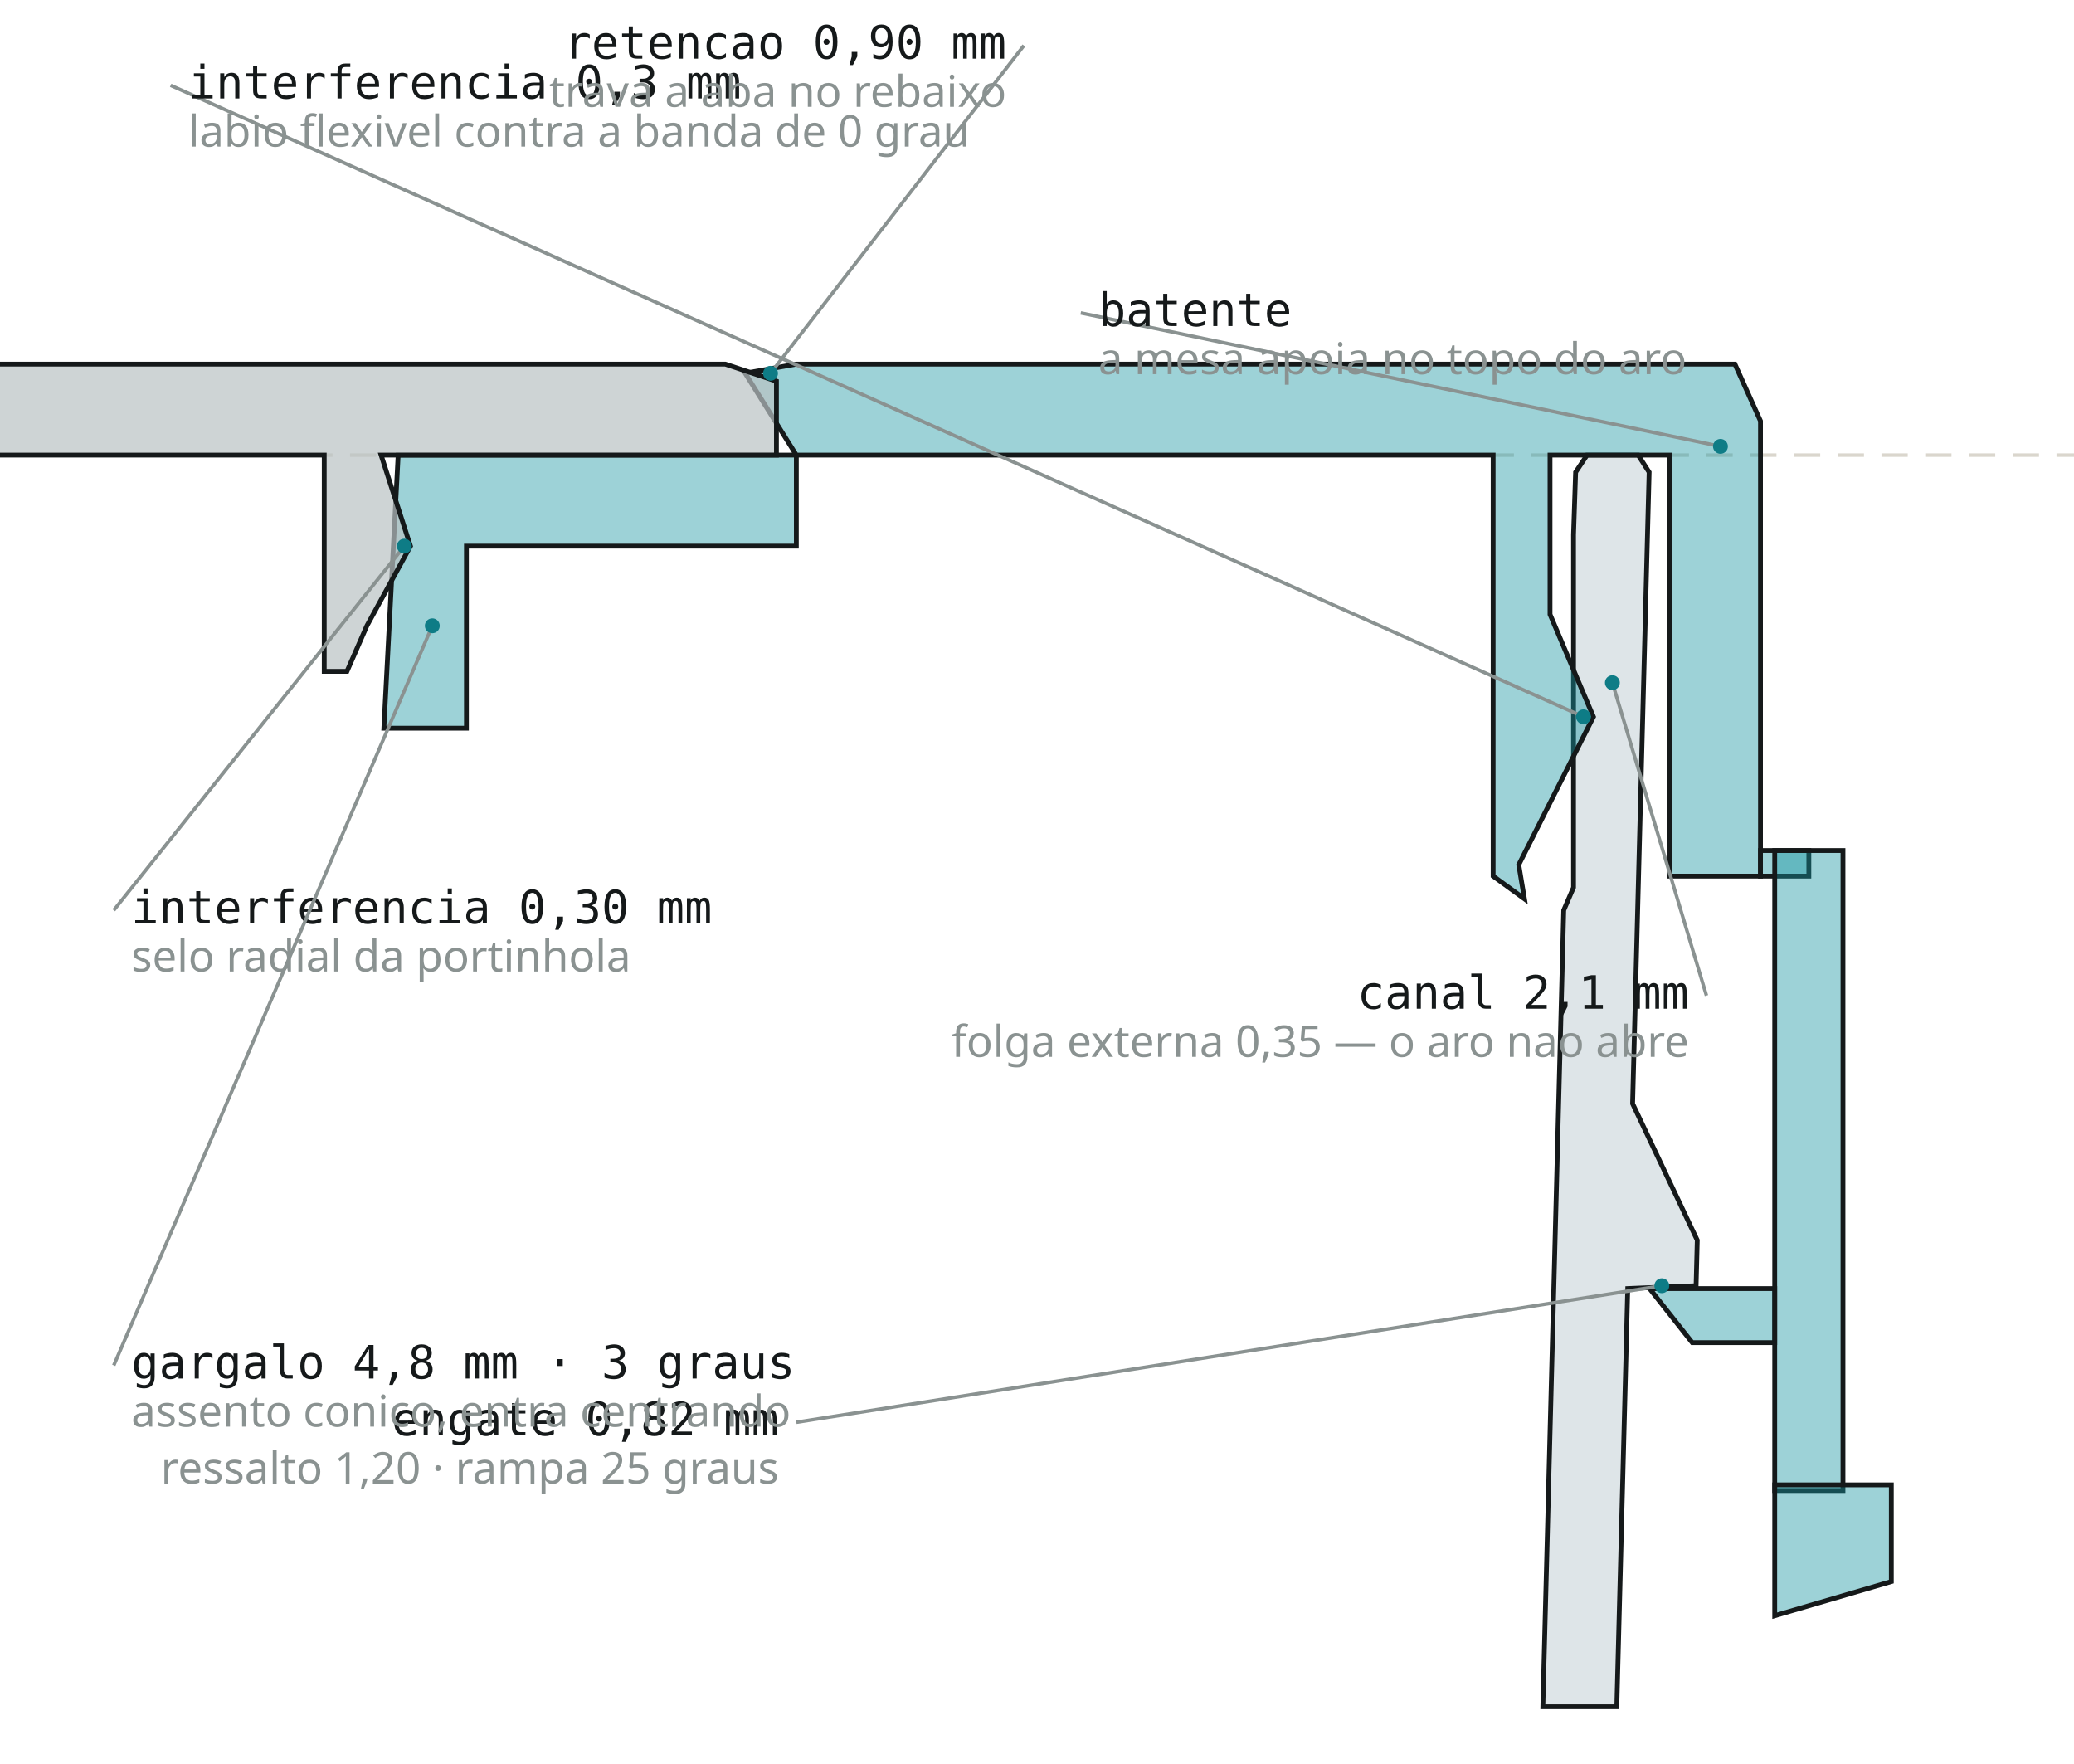
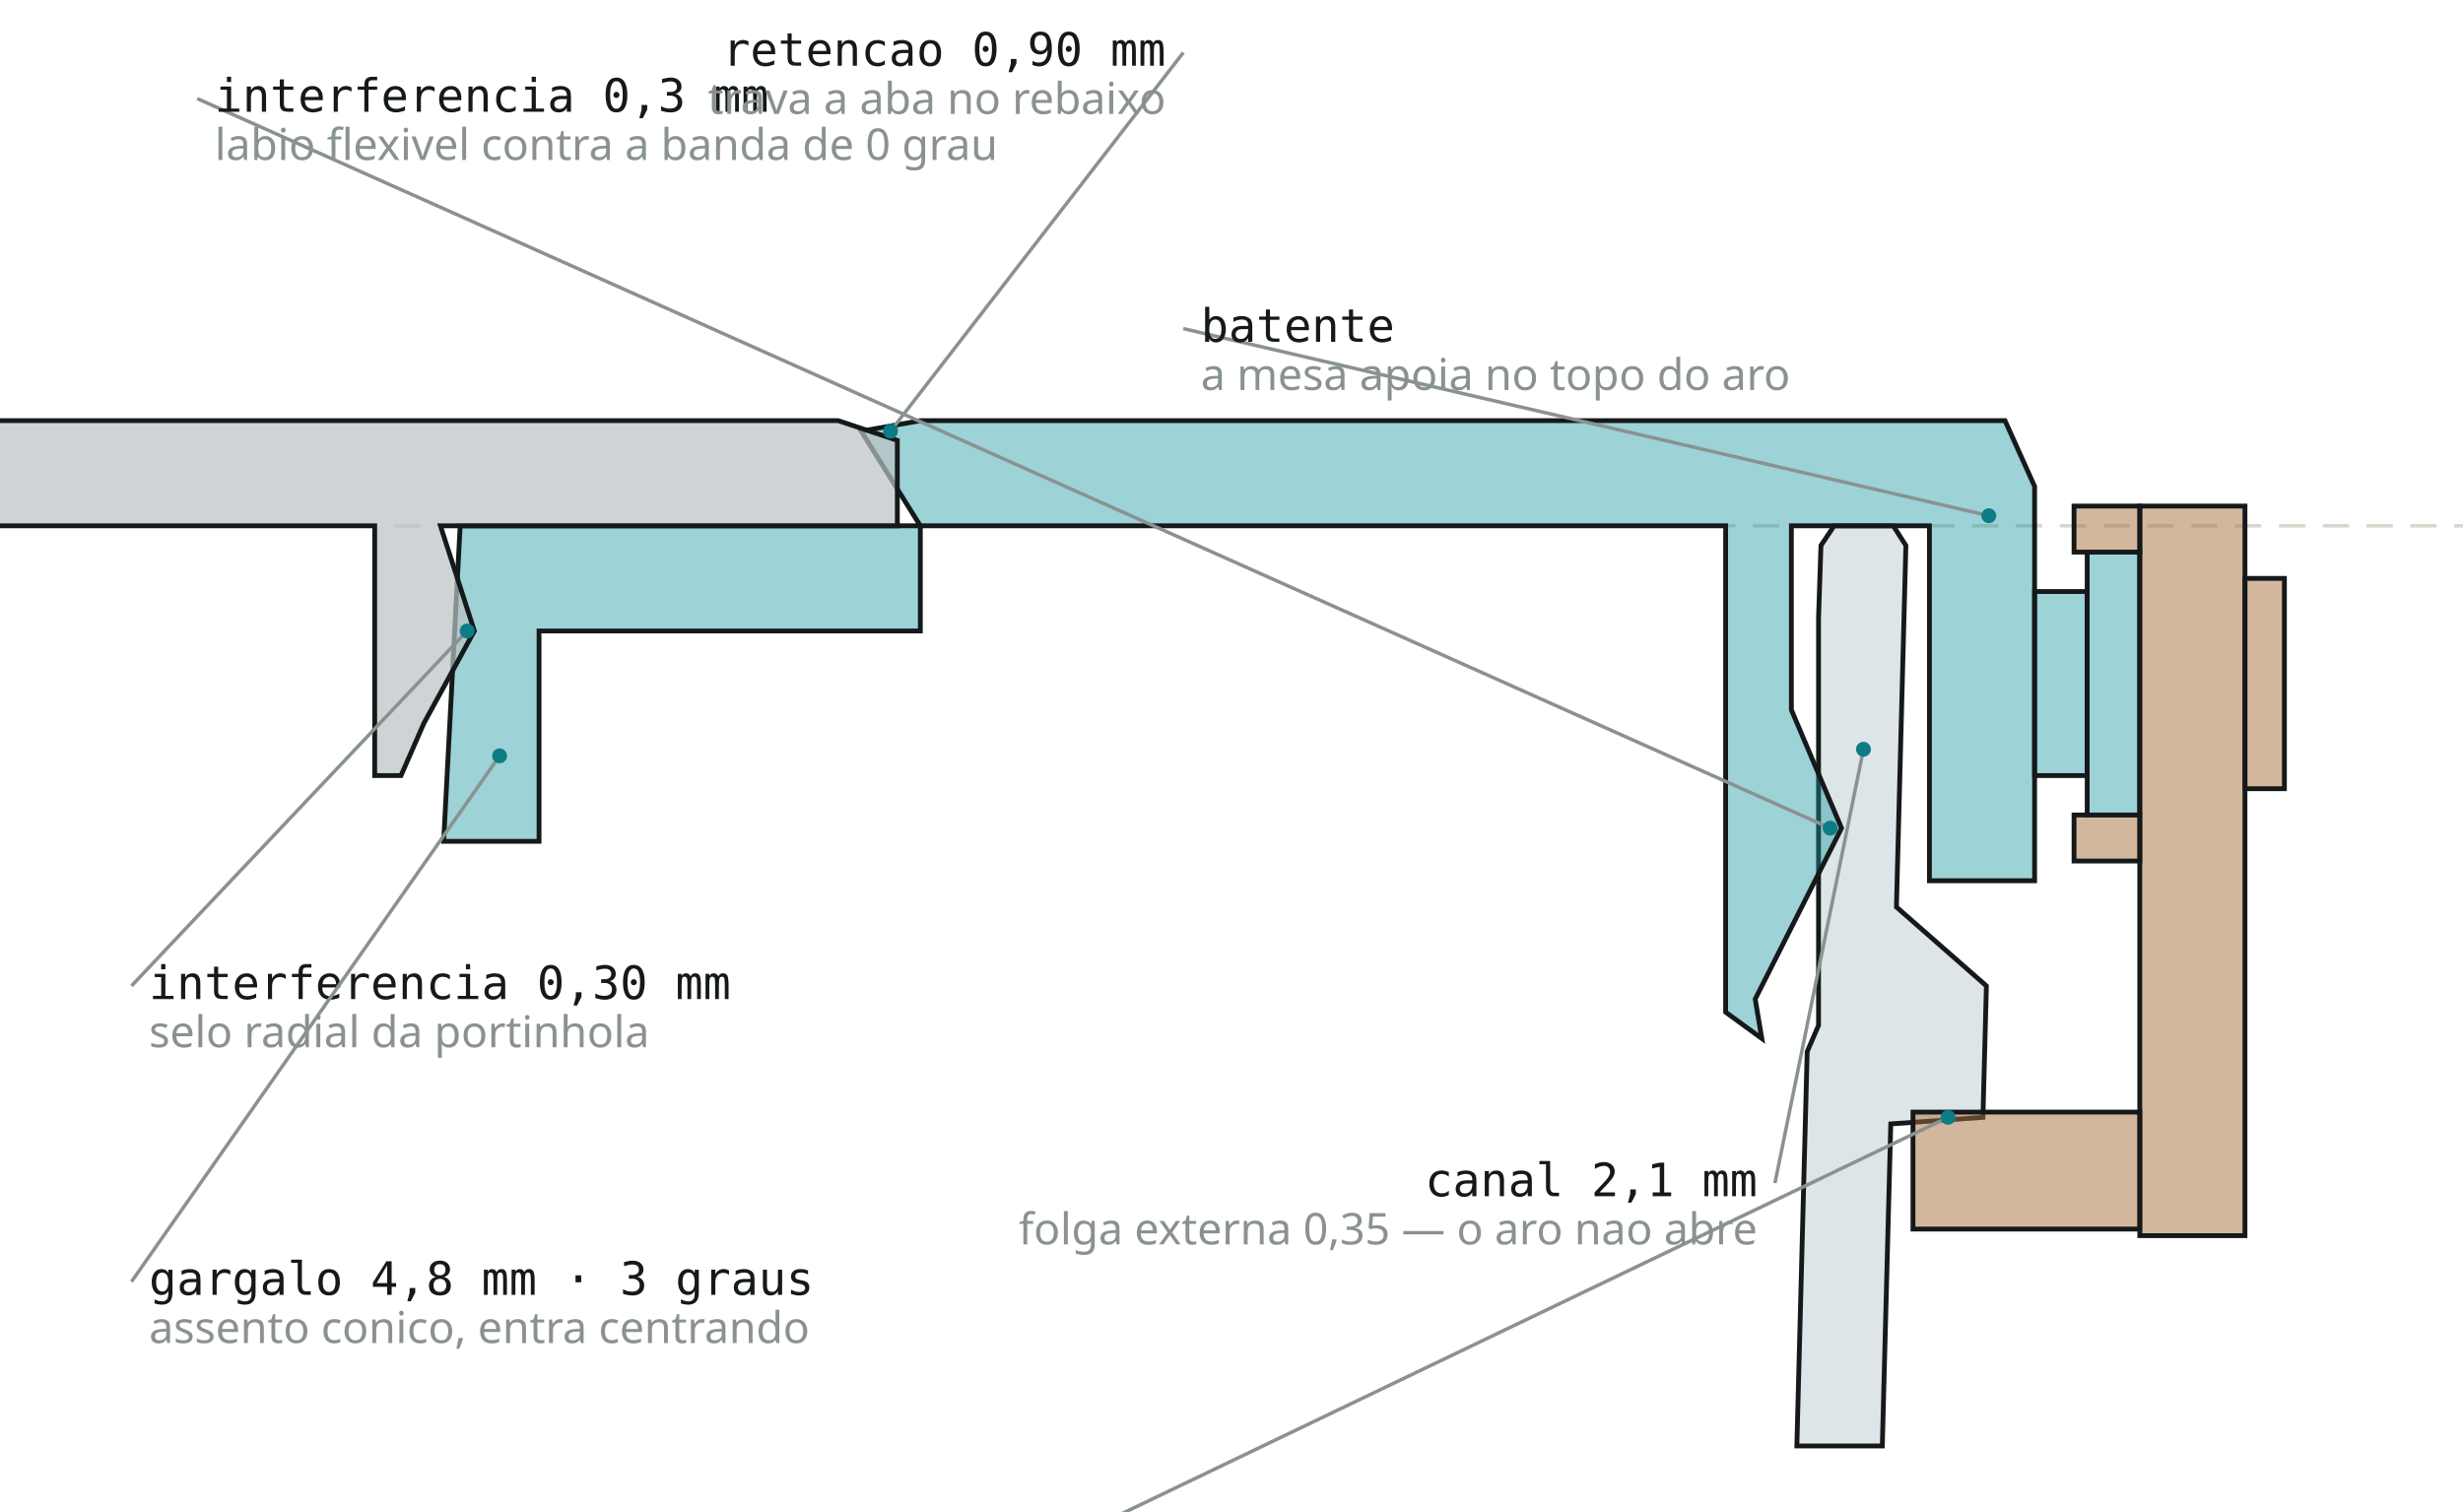
- <svg xmlns="http://www.w3.org/2000/svg" class="draw" viewBox="0 0 474 403" role="img" aria-label="Corte longitudinal da vedacao">
+ <svg xmlns="http://www.w3.org/2000/svg" class="draw" viewBox="0 0 562 345" role="img" aria-label="Corte longitudinal da vedacao">
  <style>
    .corpo{fill:var(--sw-pp,#C3D0D4);fill-opacity:.55;stroke:var(--ink,#15191A);stroke-width:1.1}
    .tampa{fill:var(--sw-teal,#17959F);fill-opacity:.42;stroke:var(--ink,#15191A);stroke-width:1.1}
    .porta{fill:var(--sw-op,#B9C2C4);fill-opacity:.7;stroke:var(--ink,#15191A);stroke-width:1.1}
-     .trava{fill:var(--sw-teal,#17959F);fill-opacity:.42;stroke:var(--ink,#15191A);stroke-width:1.1}
+     .trava{fill:var(--clay,#A8703C);fill-opacity:.5;stroke:var(--ink,#15191A);stroke-width:1.1}
    .ld{stroke:var(--faint,#8A9291);stroke-width:.8;fill:none}
    .dot{fill:var(--teal,#0E7C86)}
    .tx{font-family:"Martian Mono",ui-monospace,monospace;font-size:10.5px;fill:var(--ink,#15191A)}
    .sb{font-family:"Karla",sans-serif;font-size:10px;fill:var(--faint,#8A9291)}
    .ax{stroke:var(--rule,#DAD6CD);stroke-width:.8;stroke-dasharray:6 4;fill:none}
    </style>
-   <path class="ax" d="M0 104.0 L474.5 104.0" />
-   <path class="corpo" d="M369.51 390.00 L372.01 294.45 L387.63 293.80 L387.90 283.40 L373.12 252.20 L376.90 107.90 L374.40 104.00 L362.70 104.00 L360.10 107.90 L359.62 122.20 L359.62 202.80 L357.38 208.00 L352.61 390.00 Z" />
-   <path class="tampa" d="M402.35 200.20 L402.35 96.20 L396.50 83.20 L182.00 83.20 L170.30 85.28 L182.00 104.00 L91.00 104.00 L87.73 166.40 L106.60 166.40 L106.60 124.80 L182.00 124.80 L182.00 104.00 L341.25 104.00 L341.25 200.20 L348.40 205.40 L347.10 197.60 L364.17 163.80 L354.25 140.40 L354.25 104.00 L381.55 104.00 L381.55 200.20 Z" />
-   <path class="porta" d="M177.45 104.00 L177.45 87.10 L165.75 83.20 L-546.00 83.20 L-546.00 104.00 L74.10 104.00 L74.10 153.40 L79.30 153.40 L83.85 143.00 L93.81 124.80 L87.10 104.00 Z" />
-   <path class="trava" d="M402.35 200.20 L413.40 200.20 L413.40 194.35 L402.35 194.35 Z" />
-   <path class="trava" d="M405.60 340.60 L421.20 340.60 L421.20 194.35 L405.60 194.35 Z" />
-   <path class="trava" d="M405.60 306.80 L405.60 294.45 L377.00 294.45 L386.75 306.80 Z" />
-   <path class="trava" d="M405.60 369.20 L432.25 361.40 L432.25 339.30 L405.60 339.30 Z" />
-   <path class="ld" d="M361.9 163.8 L39.0 19.5" />
-   <circle class="dot" cx="361.9" cy="163.8" r="1.7" />
-   <text class="tx" x="43.0" y="22.5" text-anchor="start">interferencia 0,3 mm</text>
-   <text class="sb" x="43.0" y="33.5" text-anchor="start">labio flexivel contra a banda de 0 grau</text>
-   <path class="ld" d="M393.2 102.0 L247.0 71.5" />
-   <circle class="dot" cx="393.2" cy="102.0" r="1.7" />
-   <text class="tx" x="251.0" y="74.5" text-anchor="start">batente</text>
-   <text class="sb" x="251.0" y="85.5" text-anchor="start">a mesa apoia no topo do aro</text>
-   <path class="ld" d="M368.5 156.0 L390.0 227.5" />
-   <circle class="dot" cx="368.5" cy="156.0" r="1.7" />
-   <text class="tx" x="386.0" y="230.5" text-anchor="end">canal 2,1 mm</text>
-   <text class="sb" x="386.0" y="241.5" text-anchor="end">folga externa 0,35 — o aro nao abre</text>
-   <path class="ld" d="M379.8 293.8 L182.0 325.0" />
-   <circle class="dot" cx="379.8" cy="293.8" r="1.7" />
-   <text class="tx" x="178.0" y="328.0" text-anchor="end">engate 0,82 mm</text>
-   <text class="sb" x="178.0" y="339.0" text-anchor="end">ressalto 1,20 · rampa 25 graus</text>
-   <path class="ld" d="M92.4 124.8 L26.0 208.0" />
-   <circle class="dot" cx="92.4" cy="124.8" r="1.7" />
-   <text class="tx" x="30.0" y="211.0" text-anchor="start">interferencia 0,30 mm</text>
-   <text class="sb" x="30.0" y="222.0" text-anchor="start">selo radial da portinhola</text>
-   <path class="ld" d="M176.1 85.3 L234.0 10.4" />
-   <circle class="dot" cx="176.1" cy="85.3" r="1.7" />
-   <text class="tx" x="230.0" y="13.4" text-anchor="end">retencao 0,90 mm</text>
-   <text class="sb" x="230.0" y="24.4" text-anchor="end">trava a aba no rebaixo</text>
-   <path class="ld" d="M98.8 143.0 L26.0 312.0" />
-   <circle class="dot" cx="98.8" cy="143.0" r="1.7" />
-   <text class="tx" x="30.0" y="315.0" text-anchor="start">gargalo 4,8 mm · 3 graus</text>
-   <text class="sb" x="30.0" y="326.0" text-anchor="start">assento conico, entra centrando</text>
+   <path class="ax" d="M0 120.0 L562.5 120.0" />
+   <path class="corpo" d="M429.50 330.00 L431.43 256.50 L452.46 255.00 L453.25 225.00 L432.72 207.00 L434.88 124.50 L432.00 120.00 L418.50 120.00 L415.50 124.50 L414.95 141.00 L414.95 234.00 L412.36 240.00 L410.00 330.00 Z" />
+   <path class="tampa" d="M464.25 201.00 L464.25 111.00 L457.50 96.00 L210.00 96.00 L196.50 98.40 L210.00 120.00 L105.00 120.00 L101.23 192.00 L123.00 192.00 L123.00 144.00 L210.00 144.00 L210.00 120.00 L393.75 120.00 L393.75 231.00 L402.00 237.00 L400.50 228.00 L420.20 189.00 L408.75 162.00 L408.75 120.00 L440.25 120.00 L440.25 201.00 Z" />
+   <path class="porta" d="M204.75 120.00 L204.75 100.50 L191.25 96.00 L-630.00 96.00 L-630.00 120.00 L85.50 120.00 L85.50 177.00 L91.50 177.00 L96.75 165.00 L108.24 144.00 L100.50 120.00 Z" />
+   <path class="tampa" d="M464.25 177.00 L476.25 177.00 L476.25 135.00 L464.25 135.00 Z" />
+   <path class="tampa" d="M476.25 186.00 L488.25 186.00 L488.25 126.00 L476.25 126.00 Z" />
+   <path class="trava" d="M488.25 282.00 L512.25 282.00 L512.25 115.50 L488.25 115.50 Z" />
+   <path class="trava" d="M473.25 196.50 L488.25 196.50 L488.25 186.00 L473.25 186.00 Z" />
+   <path class="trava" d="M473.25 126.00 L488.25 126.00 L488.25 115.50 L473.25 115.50 Z" />
+   <path class="trava" d="M436.50 280.50 L488.25 280.50 L488.25 253.80 L436.50 253.80 Z" />
+   <path class="trava" d="M512.25 180.00 L521.25 180.00 L521.25 132.00 L512.25 132.00 Z" />
+   <path class="ld" d="M417.6 189.0 L45.0 22.5" />
+   <circle class="dot" cx="417.6" cy="189.0" r="1.7" />
+   <text class="tx" x="49.0" y="25.5" text-anchor="start">interferencia 0,3 mm</text>
+   <text class="sb" x="49.0" y="36.5" text-anchor="start">labio flexivel contra a banda de 0 grau</text>
+   <path class="ld" d="M453.8 117.7 L270.0 75.0" />
+   <circle class="dot" cx="453.8" cy="117.7" r="1.7" />
+   <text class="tx" x="274.0" y="78.0" text-anchor="start">batente</text>
+   <text class="sb" x="274.0" y="89.0" text-anchor="start">a mesa apoia no topo do aro</text>
+   <path class="ld" d="M425.2 171.0 L405.0 270.0" />
+   <circle class="dot" cx="425.2" cy="171.0" r="1.7" />
+   <text class="tx" x="401.0" y="273.0" text-anchor="end">canal 2,1 mm</text>
+   <text class="sb" x="401.0" y="284.0" text-anchor="end">folga externa 0,35 — o aro nao abre</text>
+   <path class="ld" d="M444.5 255.0 L210.0 367.5" />
+   <circle class="dot" cx="444.5" cy="255.0" r="1.7" />
+   <text class="tx" x="206.0" y="370.5" text-anchor="end">engate 1,1 mm</text>
+   <text class="sb" x="206.0" y="381.5" text-anchor="end">lingueta sob a aba · interferencia 0,08 · curso 22</text>
+   <path class="ld" d="M106.6 144.0 L30.0 225.0" />
+   <circle class="dot" cx="106.6" cy="144.0" r="1.7" />
+   <text class="tx" x="34.0" y="228.0" text-anchor="start">interferencia 0,30 mm</text>
+   <text class="sb" x="34.0" y="239.0" text-anchor="start">selo radial da portinhola</text>
+   <path class="ld" d="M203.2 98.4 L270.0 12.0" />
+   <circle class="dot" cx="203.2" cy="98.4" r="1.7" />
+   <text class="tx" x="266.0" y="15.0" text-anchor="end">retencao 0,90 mm</text>
+   <text class="sb" x="266.0" y="26.0" text-anchor="end">trava a aba no rebaixo</text>
+   <path class="ld" d="M114.0 172.5 L30.0 292.5" />
+   <circle class="dot" cx="114.0" cy="172.5" r="1.7" />
+   <text class="tx" x="34.0" y="295.5" text-anchor="start">gargalo 4,8 mm · 3 graus</text>
+   <text class="sb" x="34.0" y="306.5" text-anchor="start">assento conico, entra centrando</text>
</svg>
